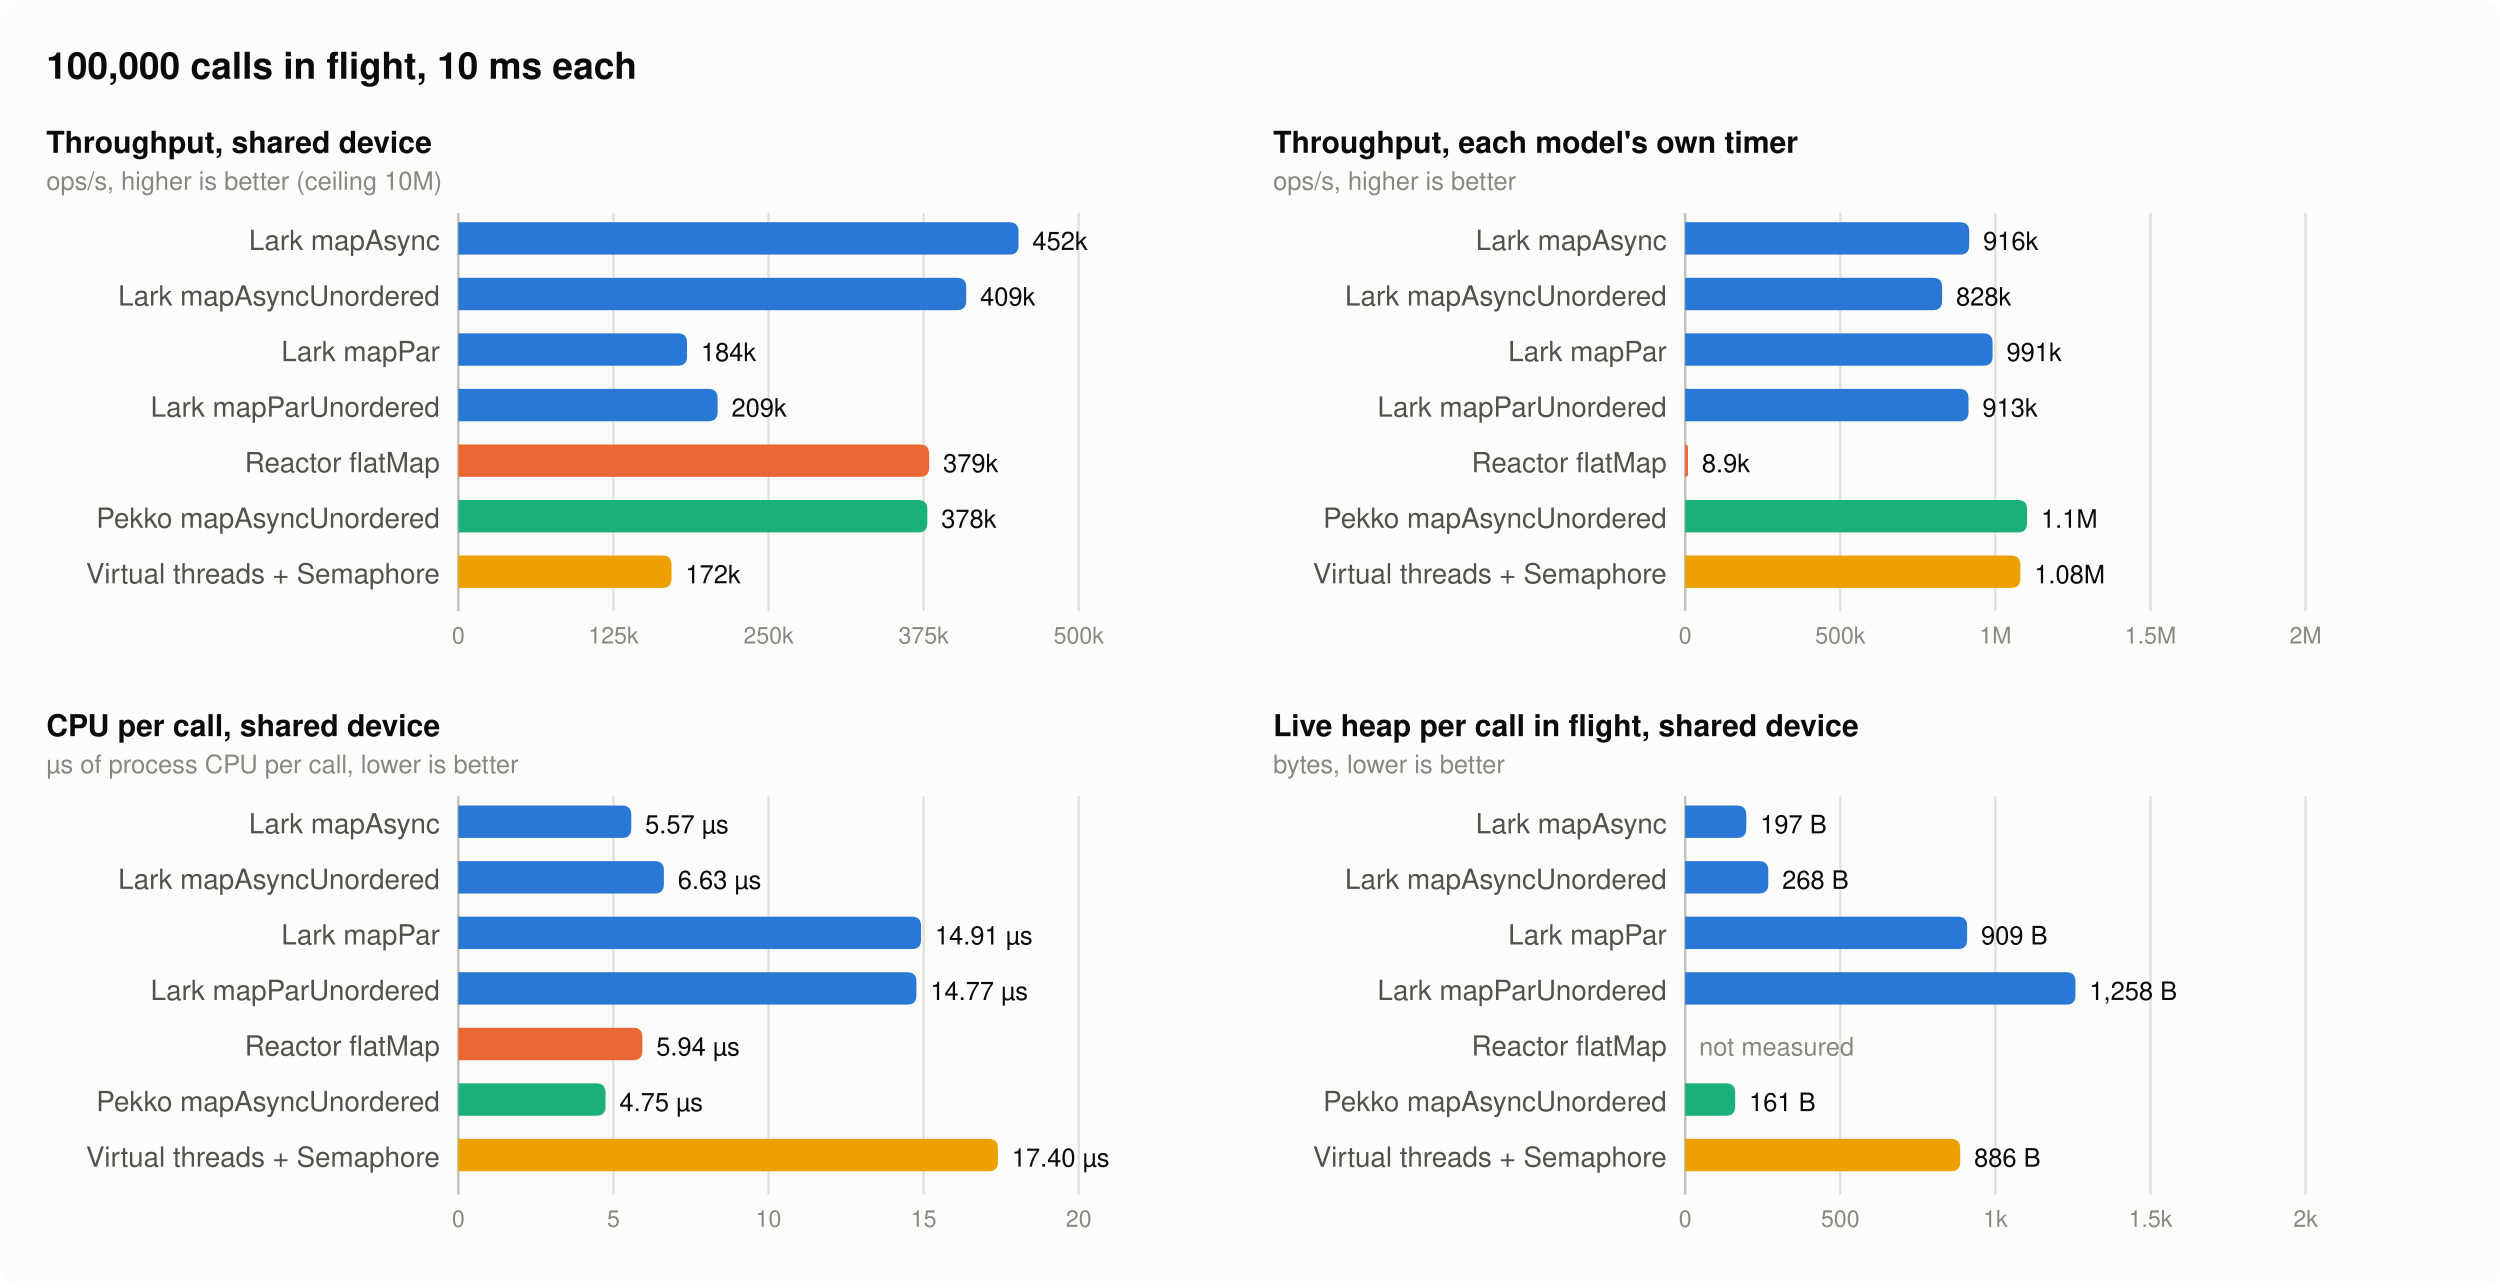
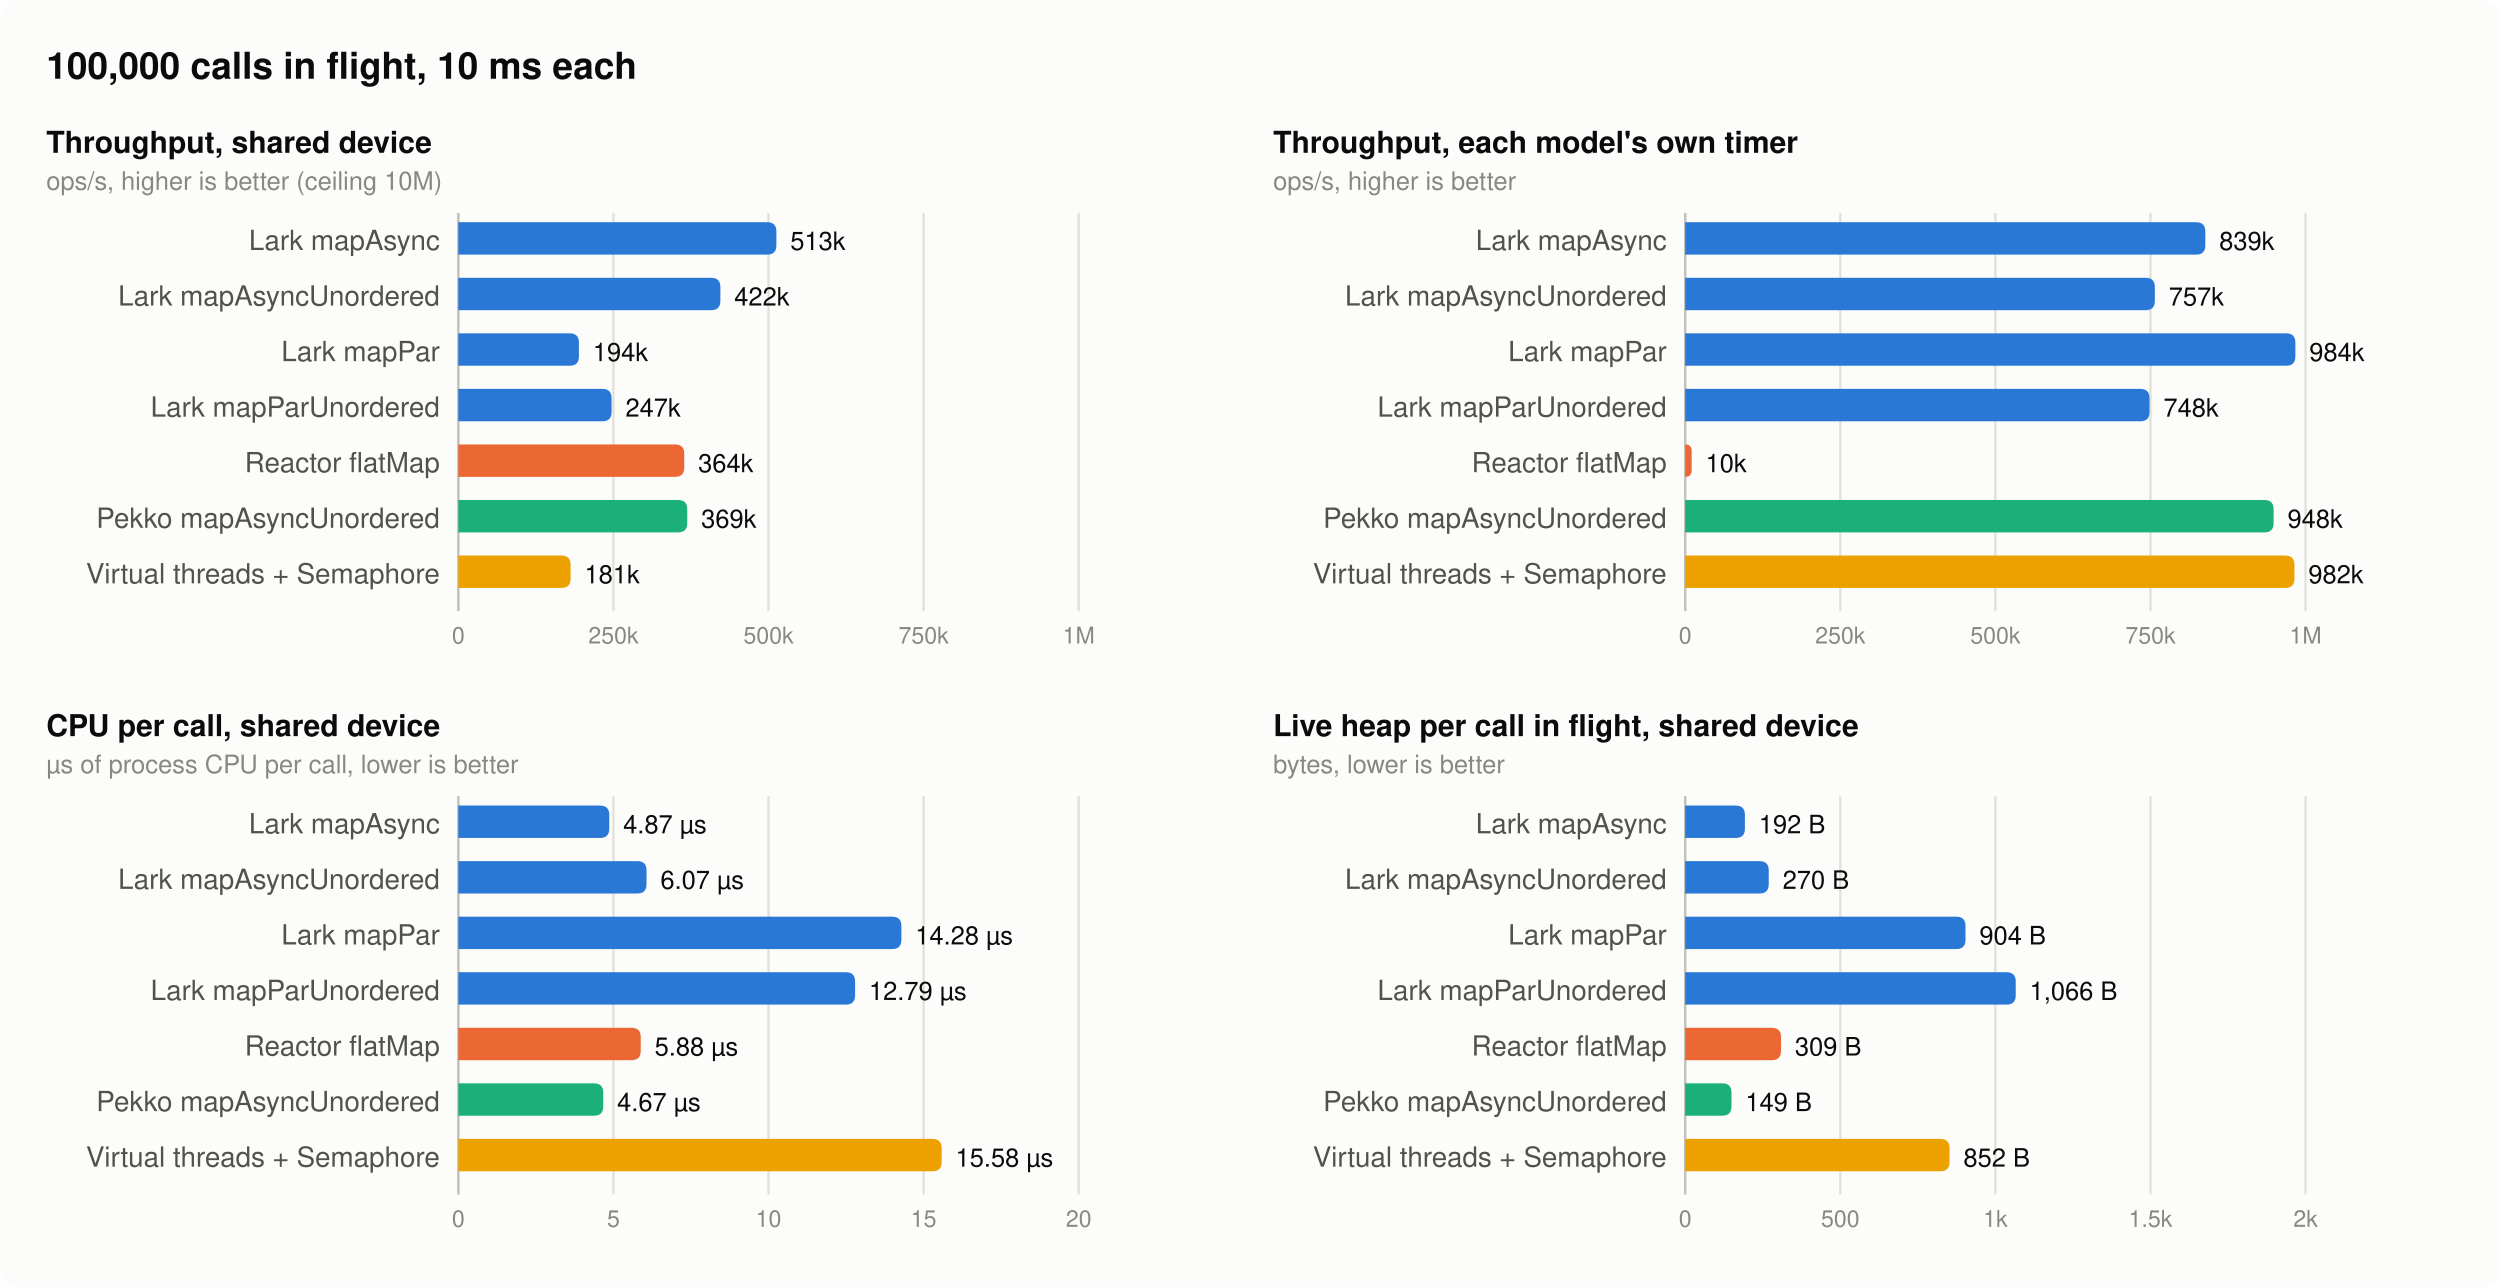
<svg xmlns="http://www.w3.org/2000/svg" width="1080" height="556" viewBox="0 0 1080 556" role="img" aria-labelledby="t d">
  <style>
text { font-family: -apple-system, BlinkMacSystemFont, "Segoe UI", Helvetica, Arial, sans-serif; }
.bg { fill: #fcfcfb; } .t1 { fill: #0b0b0b; } .t2 { fill: #52514e; } .mu { fill: #898781; }
.grid { stroke: #e1e0d9; stroke-width: 1; } .axis { stroke: #c3c2b7; stroke-width: 1; }
.lark { fill: #2a78d6; } .reactor { fill: #eb6834; } .pekko { fill: #1baf7a; } .vt { fill: #eda100; } .alt { fill: #e87ba4; }
.lark-s { stroke: #2a78d6; } .reactor-s { stroke: #eb6834; } .pekko-s { stroke: #1baf7a; } .vt-s { stroke: #eda100; } .alt-s { stroke: #e87ba4; }
.ring { stroke: #fcfcfb; stroke-width: 2; }
@media (prefers-color-scheme: dark) {
  .bg { fill: #1a1a19; } .t1 { fill: #f0efec; } .t2 { fill: #c3c2b7; } .mu { fill: #898781; }
  .grid { stroke: #2c2c2a; } .axis { stroke: #383835; }
  .lark { fill: #3987e5; } .reactor { fill: #d95926; } .pekko { fill: #199e70; } .vt { fill: #c98500; } .alt { fill: #d55181; }
  .lark-s { stroke: #3987e5; } .reactor-s { stroke: #d95926; } .pekko-s { stroke: #199e70; } .vt-s { stroke: #c98500; } .alt-s { stroke: #d55181; }
  .ring { stroke: #1a1a19; }
}
</style>
  <rect class="bg" width="1080" height="556" rx="8" />
  <text x="20.0" y="34.0" class="t1" font-size="16" text-anchor="start" font-weight="600">100,000 calls in flight, 10 ms each</text>
  <text x="20.0" y="66.0" class="t1" font-size="13" text-anchor="start" font-weight="600">Throughput, shared device</text>
  <text x="20.0" y="82.0" class="mu" font-size="11" text-anchor="start" font-weight="normal">ops/s, higher is better (ceiling 10M)</text>
  <line class="grid" x1="198.0" y1="92" x2="198.0" y2="264" />
  <text x="198.0" y="278.0" class="mu" font-size="10" text-anchor="middle" font-weight="normal">0</text>
  <line class="grid" x1="265.0" y1="92" x2="265.0" y2="264" />
-   <text x="265.0" y="278.0" class="mu" font-size="10" text-anchor="middle" font-weight="normal">125k</text>
+   <text x="265.0" y="278.0" class="mu" font-size="10" text-anchor="middle" font-weight="normal">250k</text>
  <line class="grid" x1="332.0" y1="92" x2="332.0" y2="264" />
-   <text x="332.0" y="278.0" class="mu" font-size="10" text-anchor="middle" font-weight="normal">250k</text>
+   <text x="332.0" y="278.0" class="mu" font-size="10" text-anchor="middle" font-weight="normal">500k</text>
  <line class="grid" x1="399.0" y1="92" x2="399.0" y2="264" />
-   <text x="399.0" y="278.0" class="mu" font-size="10" text-anchor="middle" font-weight="normal">375k</text>
+   <text x="399.0" y="278.0" class="mu" font-size="10" text-anchor="middle" font-weight="normal">750k</text>
  <line class="grid" x1="466.0" y1="92" x2="466.0" y2="264" />
-   <text x="466.0" y="278.0" class="mu" font-size="10" text-anchor="middle" font-weight="normal">500k</text>
+   <text x="466.0" y="278.0" class="mu" font-size="10" text-anchor="middle" font-weight="normal">1M</text>
  <line class="axis" x1="198" y1="92" x2="198" y2="264" />
  <text x="190.0" y="108.0" class="t2" font-size="12" text-anchor="end" font-weight="normal">Lark mapAsync</text>
-   <path class="lark" d="M198.0,96.0 H436.0 Q440.0,96.0 440.0,100.0 V106.0 Q440.0,110.0 436.0,110.0 H198.0 Z" />
-   <text x="446.0" y="108.0" class="t1" font-size="11" text-anchor="start" font-weight="normal">452k</text>
+   <path class="lark" d="M198.0,96.0 H331.4 Q335.4,96.0 335.4,100.0 V106.0 Q335.4,110.0 331.4,110.0 H198.0 Z" />
+   <text x="341.4" y="108.0" class="t1" font-size="11" text-anchor="start" font-weight="normal">513k</text>
  <text x="190.0" y="132.0" class="t2" font-size="12" text-anchor="end" font-weight="normal">Lark mapAsyncUnordered</text>
-   <path class="lark" d="M198.0,120.0 H413.4 Q417.4,120.0 417.4,124.0 V130.0 Q417.4,134.0 413.4,134.0 H198.0 Z" />
-   <text x="423.4" y="132.0" class="t1" font-size="11" text-anchor="start" font-weight="normal">409k</text>
+   <path class="lark" d="M198.0,120.0 H307.2 Q311.2,120.0 311.2,124.0 V130.0 Q311.2,134.0 307.2,134.0 H198.0 Z" />
+   <text x="317.2" y="132.0" class="t1" font-size="11" text-anchor="start" font-weight="normal">422k</text>
  <text x="190.0" y="156.0" class="t2" font-size="12" text-anchor="end" font-weight="normal">Lark mapPar</text>
-   <path class="lark" d="M198.0,144.0 H292.8 Q296.8,144.0 296.8,148.0 V154.0 Q296.8,158.0 292.8,158.0 H198.0 Z" />
-   <text x="302.8" y="156.0" class="t1" font-size="11" text-anchor="start" font-weight="normal">184k</text>
+   <path class="lark" d="M198.0,144.0 H246.1 Q250.1,144.0 250.1,148.0 V154.0 Q250.1,158.0 246.1,158.0 H198.0 Z" />
+   <text x="256.1" y="156.0" class="t1" font-size="11" text-anchor="start" font-weight="normal">194k</text>
  <text x="190.0" y="180.0" class="t2" font-size="12" text-anchor="end" font-weight="normal">Lark mapParUnordered</text>
-   <path class="lark" d="M198.0,168.0 H306.0 Q310.0,168.0 310.0,172.0 V178.0 Q310.0,182.0 306.0,182.0 H198.0 Z" />
-   <text x="316.0" y="180.0" class="t1" font-size="11" text-anchor="start" font-weight="normal">209k</text>
+   <path class="lark" d="M198.0,168.0 H260.2 Q264.2,168.0 264.2,172.0 V178.0 Q264.2,182.0 260.2,182.0 H198.0 Z" />
+   <text x="270.2" y="180.0" class="t1" font-size="11" text-anchor="start" font-weight="normal">247k</text>
  <text x="190.0" y="204.0" class="t2" font-size="12" text-anchor="end" font-weight="normal">Reactor flatMap</text>
-   <path class="reactor" d="M198.0,192.0 H397.4 Q401.4,192.0 401.4,196.0 V202.0 Q401.4,206.0 397.4,206.0 H198.0 Z" />
-   <text x="407.4" y="204.0" class="t1" font-size="11" text-anchor="start" font-weight="normal">379k</text>
+   <path class="reactor" d="M198.0,192.0 H291.6 Q295.6,192.0 295.6,196.0 V202.0 Q295.6,206.0 291.6,206.0 H198.0 Z" />
+   <text x="301.6" y="204.0" class="t1" font-size="11" text-anchor="start" font-weight="normal">364k</text>
  <text x="190.0" y="228.0" class="t2" font-size="12" text-anchor="end" font-weight="normal">Pekko mapAsyncUnordered</text>
-   <path class="pekko" d="M198.0,216.0 H396.6 Q400.6,216.0 400.6,220.0 V226.0 Q400.6,230.0 396.6,230.0 H198.0 Z" />
-   <text x="406.6" y="228.0" class="t1" font-size="11" text-anchor="start" font-weight="normal">378k</text>
+   <path class="pekko" d="M198.0,216.0 H292.9 Q296.9,216.0 296.9,220.0 V226.0 Q296.9,230.0 292.9,230.0 H198.0 Z" />
+   <text x="302.9" y="228.0" class="t1" font-size="11" text-anchor="start" font-weight="normal">369k</text>
  <text x="190.0" y="252.0" class="t2" font-size="12" text-anchor="end" font-weight="normal">Virtual threads + Semaphore</text>
-   <path class="vt" d="M198.0,240.0 H286.1 Q290.1,240.0 290.1,244.0 V250.0 Q290.1,254.0 286.1,254.0 H198.0 Z" />
-   <text x="296.1" y="252.0" class="t1" font-size="11" text-anchor="start" font-weight="normal">172k</text>
+   <path class="vt" d="M198.0,240.0 H242.5 Q246.5,240.0 246.5,244.0 V250.0 Q246.5,254.0 242.5,254.0 H198.0 Z" />
+   <text x="252.5" y="252.0" class="t1" font-size="11" text-anchor="start" font-weight="normal">181k</text>
  <text x="550.0" y="66.0" class="t1" font-size="13" text-anchor="start" font-weight="600">Throughput, each model's own timer</text>
  <text x="550.0" y="82.0" class="mu" font-size="11" text-anchor="start" font-weight="normal">ops/s, higher is better</text>
  <line class="grid" x1="728.0" y1="92" x2="728.0" y2="264" />
  <text x="728.0" y="278.0" class="mu" font-size="10" text-anchor="middle" font-weight="normal">0</text>
  <line class="grid" x1="795.0" y1="92" x2="795.0" y2="264" />
-   <text x="795.0" y="278.0" class="mu" font-size="10" text-anchor="middle" font-weight="normal">500k</text>
+   <text x="795.0" y="278.0" class="mu" font-size="10" text-anchor="middle" font-weight="normal">250k</text>
  <line class="grid" x1="862.0" y1="92" x2="862.0" y2="264" />
-   <text x="862.0" y="278.0" class="mu" font-size="10" text-anchor="middle" font-weight="normal">1M</text>
+   <text x="862.0" y="278.0" class="mu" font-size="10" text-anchor="middle" font-weight="normal">500k</text>
  <line class="grid" x1="929.0" y1="92" x2="929.0" y2="264" />
-   <text x="929.0" y="278.0" class="mu" font-size="10" text-anchor="middle" font-weight="normal">1.5M</text>
+   <text x="929.0" y="278.0" class="mu" font-size="10" text-anchor="middle" font-weight="normal">750k</text>
  <line class="grid" x1="996.0" y1="92" x2="996.0" y2="264" />
-   <text x="996.0" y="278.0" class="mu" font-size="10" text-anchor="middle" font-weight="normal">2M</text>
+   <text x="996.0" y="278.0" class="mu" font-size="10" text-anchor="middle" font-weight="normal">1M</text>
  <line class="axis" x1="728" y1="92" x2="728" y2="264" />
  <text x="720.0" y="108.0" class="t2" font-size="12" text-anchor="end" font-weight="normal">Lark mapAsync</text>
-   <path class="lark" d="M728.0,96.0 H846.7 Q850.7,96.0 850.7,100.0 V106.0 Q850.7,110.0 846.7,110.0 H728.0 Z" />
-   <text x="856.7" y="108.0" class="t1" font-size="11" text-anchor="start" font-weight="normal">916k</text>
+   <path class="lark" d="M728.0,96.0 H948.7 Q952.7,96.0 952.7,100.0 V106.0 Q952.7,110.0 948.7,110.0 H728.0 Z" />
+   <text x="958.7" y="108.0" class="t1" font-size="11" text-anchor="start" font-weight="normal">839k</text>
  <text x="720.0" y="132.0" class="t2" font-size="12" text-anchor="end" font-weight="normal">Lark mapAsyncUnordered</text>
-   <path class="lark" d="M728.0,120.0 H835.0 Q839.0,120.0 839.0,124.0 V130.0 Q839.0,134.0 835.0,134.0 H728.0 Z" />
-   <text x="845.0" y="132.0" class="t1" font-size="11" text-anchor="start" font-weight="normal">828k</text>
+   <path class="lark" d="M728.0,120.0 H926.9 Q930.9,120.0 930.9,124.0 V130.0 Q930.9,134.0 926.9,134.0 H728.0 Z" />
+   <text x="936.9" y="132.0" class="t1" font-size="11" text-anchor="start" font-weight="normal">757k</text>
  <text x="720.0" y="156.0" class="t2" font-size="12" text-anchor="end" font-weight="normal">Lark mapPar</text>
-   <path class="lark" d="M728.0,144.0 H856.8 Q860.8,144.0 860.8,148.0 V154.0 Q860.8,158.0 856.8,158.0 H728.0 Z" />
-   <text x="866.8" y="156.0" class="t1" font-size="11" text-anchor="start" font-weight="normal">991k</text>
+   <path class="lark" d="M728.0,144.0 H987.6 Q991.6,144.0 991.6,148.0 V154.0 Q991.6,158.0 987.6,158.0 H728.0 Z" />
+   <text x="997.6" y="156.0" class="t1" font-size="11" text-anchor="start" font-weight="normal">984k</text>
  <text x="720.0" y="180.0" class="t2" font-size="12" text-anchor="end" font-weight="normal">Lark mapParUnordered</text>
-   <path class="lark" d="M728.0,168.0 H846.4 Q850.4,168.0 850.4,172.0 V178.0 Q850.4,182.0 846.4,182.0 H728.0 Z" />
-   <text x="856.4" y="180.0" class="t1" font-size="11" text-anchor="start" font-weight="normal">913k</text>
+   <path class="lark" d="M728.0,168.0 H924.6 Q928.6,168.0 928.6,172.0 V178.0 Q928.6,182.0 924.6,182.0 H728.0 Z" />
+   <text x="934.6" y="180.0" class="t1" font-size="11" text-anchor="start" font-weight="normal">748k</text>
  <text x="720.0" y="204.0" class="t2" font-size="12" text-anchor="end" font-weight="normal">Reactor flatMap</text>
-   <path class="reactor" d="M728.0,192.0 H728.0 Q729.2,192.0 729.2,193.2 V204.8 Q729.2,206.0 728.0,206.0 H728.0 Z" />
-   <text x="735.2" y="204.0" class="t1" font-size="11" text-anchor="start" font-weight="normal">8.9k</text>
+   <path class="reactor" d="M728.0,192.0 H728.0 Q730.8,192.0 730.8,194.8 V203.2 Q730.8,206.0 728.0,206.0 H728.0 Z" />
+   <text x="736.8" y="204.0" class="t1" font-size="11" text-anchor="start" font-weight="normal">10k</text>
  <text x="720.0" y="228.0" class="t2" font-size="12" text-anchor="end" font-weight="normal">Pekko mapAsyncUnordered</text>
-   <path class="pekko" d="M728.0,216.0 H871.7 Q875.7,216.0 875.7,220.0 V226.0 Q875.7,230.0 871.7,230.0 H728.0 Z" />
-   <text x="881.7" y="228.0" class="t1" font-size="11" text-anchor="start" font-weight="normal">1.1M</text>
+   <path class="pekko" d="M728.0,216.0 H978.2 Q982.2,216.0 982.2,220.0 V226.0 Q982.2,230.0 978.2,230.0 H728.0 Z" />
+   <text x="988.2" y="228.0" class="t1" font-size="11" text-anchor="start" font-weight="normal">948k</text>
  <text x="720.0" y="252.0" class="t2" font-size="12" text-anchor="end" font-weight="normal">Virtual threads + Semaphore</text>
-   <path class="vt" d="M728.0,240.0 H868.8 Q872.8,240.0 872.8,244.0 V250.0 Q872.8,254.0 868.8,254.0 H728.0 Z" />
-   <text x="878.8" y="252.0" class="t1" font-size="11" text-anchor="start" font-weight="normal">1.08M</text>
+   <path class="vt" d="M728.0,240.0 H987.2 Q991.2,240.0 991.2,244.0 V250.0 Q991.2,254.0 987.2,254.0 H728.0 Z" />
+   <text x="997.2" y="252.0" class="t1" font-size="11" text-anchor="start" font-weight="normal">982k</text>
  <text x="20.0" y="318.0" class="t1" font-size="13" text-anchor="start" font-weight="600">CPU per call, shared device</text>
  <text x="20.0" y="334.0" class="mu" font-size="11" text-anchor="start" font-weight="normal">µs of process CPU per call, lower is better</text>
  <line class="grid" x1="198.0" y1="344" x2="198.0" y2="516" />
  <text x="198.0" y="530.0" class="mu" font-size="10" text-anchor="middle" font-weight="normal">0</text>
  <line class="grid" x1="265.0" y1="344" x2="265.0" y2="516" />
  <text x="265.0" y="530.0" class="mu" font-size="10" text-anchor="middle" font-weight="normal">5</text>
  <line class="grid" x1="332.0" y1="344" x2="332.0" y2="516" />
  <text x="332.0" y="530.0" class="mu" font-size="10" text-anchor="middle" font-weight="normal">10</text>
  <line class="grid" x1="399.0" y1="344" x2="399.0" y2="516" />
  <text x="399.0" y="530.0" class="mu" font-size="10" text-anchor="middle" font-weight="normal">15</text>
  <line class="grid" x1="466.0" y1="344" x2="466.0" y2="516" />
  <text x="466.0" y="530.0" class="mu" font-size="10" text-anchor="middle" font-weight="normal">20</text>
  <line class="axis" x1="198" y1="344" x2="198" y2="516" />
  <text x="190.0" y="360.0" class="t2" font-size="12" text-anchor="end" font-weight="normal">Lark mapAsync</text>
-   <path class="lark" d="M198.0,348.0 H268.7 Q272.7,348.0 272.7,352.0 V358.0 Q272.7,362.0 268.7,362.0 H198.0 Z" />
-   <text x="278.7" y="360.0" class="t1" font-size="11" text-anchor="start" font-weight="normal">5.57 µs</text>
+   <path class="lark" d="M198.0,348.0 H259.2 Q263.2,348.0 263.2,352.0 V358.0 Q263.2,362.0 259.2,362.0 H198.0 Z" />
+   <text x="269.2" y="360.0" class="t1" font-size="11" text-anchor="start" font-weight="normal">4.87 µs</text>
  <text x="190.0" y="384.0" class="t2" font-size="12" text-anchor="end" font-weight="normal">Lark mapAsyncUnordered</text>
-   <path class="lark" d="M198.0,372.0 H282.8 Q286.8,372.0 286.8,376.0 V382.0 Q286.8,386.0 282.8,386.0 H198.0 Z" />
-   <text x="292.8" y="384.0" class="t1" font-size="11" text-anchor="start" font-weight="normal">6.63 µs</text>
+   <path class="lark" d="M198.0,372.0 H275.3 Q279.3,372.0 279.3,376.0 V382.0 Q279.3,386.0 275.3,386.0 H198.0 Z" />
+   <text x="285.3" y="384.0" class="t1" font-size="11" text-anchor="start" font-weight="normal">6.07 µs</text>
  <text x="190.0" y="408.0" class="t2" font-size="12" text-anchor="end" font-weight="normal">Lark mapPar</text>
-   <path class="lark" d="M198.0,396.0 H393.9 Q397.9,396.0 397.9,400.0 V406.0 Q397.9,410.0 393.9,410.0 H198.0 Z" />
-   <text x="403.9" y="408.0" class="t1" font-size="11" text-anchor="start" font-weight="normal">14.91 µs</text>
+   <path class="lark" d="M198.0,396.0 H385.4 Q389.4,396.0 389.4,400.0 V406.0 Q389.4,410.0 385.4,410.0 H198.0 Z" />
+   <text x="395.4" y="408.0" class="t1" font-size="11" text-anchor="start" font-weight="normal">14.28 µs</text>
  <text x="190.0" y="432.0" class="t2" font-size="12" text-anchor="end" font-weight="normal">Lark mapParUnordered</text>
-   <path class="lark" d="M198.0,420.0 H391.9 Q395.9,420.0 395.9,424.0 V430.0 Q395.9,434.0 391.9,434.0 H198.0 Z" />
-   <text x="401.9" y="432.0" class="t1" font-size="11" text-anchor="start" font-weight="normal">14.77 µs</text>
+   <path class="lark" d="M198.0,420.0 H365.4 Q369.4,420.0 369.4,424.0 V430.0 Q369.4,434.0 365.4,434.0 H198.0 Z" />
+   <text x="375.4" y="432.0" class="t1" font-size="11" text-anchor="start" font-weight="normal">12.79 µs</text>
  <text x="190.0" y="456.0" class="t2" font-size="12" text-anchor="end" font-weight="normal">Reactor flatMap</text>
-   <path class="reactor" d="M198.0,444.0 H273.5 Q277.5,444.0 277.5,448.0 V454.0 Q277.5,458.0 273.5,458.0 H198.0 Z" />
-   <text x="283.5" y="456.0" class="t1" font-size="11" text-anchor="start" font-weight="normal">5.94 µs</text>
+   <path class="reactor" d="M198.0,444.0 H272.8 Q276.8,444.0 276.8,448.0 V454.0 Q276.8,458.0 272.8,458.0 H198.0 Z" />
+   <text x="282.8" y="456.0" class="t1" font-size="11" text-anchor="start" font-weight="normal">5.88 µs</text>
  <text x="190.0" y="480.0" class="t2" font-size="12" text-anchor="end" font-weight="normal">Pekko mapAsyncUnordered</text>
-   <path class="pekko" d="M198.0,468.0 H257.6 Q261.6,468.0 261.6,472.0 V478.0 Q261.6,482.0 257.6,482.0 H198.0 Z" />
-   <text x="267.6" y="480.0" class="t1" font-size="11" text-anchor="start" font-weight="normal">4.75 µs</text>
+   <path class="pekko" d="M198.0,468.0 H256.6 Q260.6,468.0 260.6,472.0 V478.0 Q260.6,482.0 256.6,482.0 H198.0 Z" />
+   <text x="266.6" y="480.0" class="t1" font-size="11" text-anchor="start" font-weight="normal">4.67 µs</text>
  <text x="190.0" y="504.0" class="t2" font-size="12" text-anchor="end" font-weight="normal">Virtual threads + Semaphore</text>
-   <path class="vt" d="M198.0,492.0 H427.1 Q431.1,492.0 431.1,496.0 V502.0 Q431.1,506.0 427.1,506.0 H198.0 Z" />
-   <text x="437.1" y="504.0" class="t1" font-size="11" text-anchor="start" font-weight="normal">17.40 µs</text>
+   <path class="vt" d="M198.0,492.0 H402.8 Q406.8,492.0 406.8,496.0 V502.0 Q406.8,506.0 402.8,506.0 H198.0 Z" />
+   <text x="412.8" y="504.0" class="t1" font-size="11" text-anchor="start" font-weight="normal">15.58 µs</text>
  <text x="550.0" y="318.0" class="t1" font-size="13" text-anchor="start" font-weight="600">Live heap per call in flight, shared device</text>
  <text x="550.0" y="334.0" class="mu" font-size="11" text-anchor="start" font-weight="normal">bytes, lower is better</text>
  <line class="grid" x1="728.0" y1="344" x2="728.0" y2="516" />
  <text x="728.0" y="530.0" class="mu" font-size="10" text-anchor="middle" font-weight="normal">0</text>
  <line class="grid" x1="795.0" y1="344" x2="795.0" y2="516" />
  <text x="795.0" y="530.0" class="mu" font-size="10" text-anchor="middle" font-weight="normal">500</text>
  <line class="grid" x1="862.0" y1="344" x2="862.0" y2="516" />
  <text x="862.0" y="530.0" class="mu" font-size="10" text-anchor="middle" font-weight="normal">1k</text>
  <line class="grid" x1="929.0" y1="344" x2="929.0" y2="516" />
  <text x="929.0" y="530.0" class="mu" font-size="10" text-anchor="middle" font-weight="normal">1.5k</text>
  <line class="grid" x1="996.0" y1="344" x2="996.0" y2="516" />
  <text x="996.0" y="530.0" class="mu" font-size="10" text-anchor="middle" font-weight="normal">2k</text>
  <line class="axis" x1="728" y1="344" x2="728" y2="516" />
  <text x="720.0" y="360.0" class="t2" font-size="12" text-anchor="end" font-weight="normal">Lark mapAsync</text>
-   <path class="lark" d="M728.0,348.0 H750.4 Q754.4,348.0 754.4,352.0 V358.0 Q754.4,362.0 750.4,362.0 H728.0 Z" />
-   <text x="760.4" y="360.0" class="t1" font-size="11" text-anchor="start" font-weight="normal">197 B</text>
+   <path class="lark" d="M728.0,348.0 H749.8 Q753.8,348.0 753.8,352.0 V358.0 Q753.8,362.0 749.8,362.0 H728.0 Z" />
+   <text x="759.8" y="360.0" class="t1" font-size="11" text-anchor="start" font-weight="normal">192 B</text>
  <text x="720.0" y="384.0" class="t2" font-size="12" text-anchor="end" font-weight="normal">Lark mapAsyncUnordered</text>
-   <path class="lark" d="M728.0,372.0 H759.9 Q763.9,372.0 763.9,376.0 V382.0 Q763.9,386.0 759.9,386.0 H728.0 Z" />
-   <text x="769.9" y="384.0" class="t1" font-size="11" text-anchor="start" font-weight="normal">268 B</text>
+   <path class="lark" d="M728.0,372.0 H760.1 Q764.1,372.0 764.1,376.0 V382.0 Q764.1,386.0 760.1,386.0 H728.0 Z" />
+   <text x="770.1" y="384.0" class="t1" font-size="11" text-anchor="start" font-weight="normal">270 B</text>
  <text x="720.0" y="408.0" class="t2" font-size="12" text-anchor="end" font-weight="normal">Lark mapPar</text>
-   <path class="lark" d="M728.0,396.0 H845.8 Q849.8,396.0 849.8,400.0 V406.0 Q849.8,410.0 845.8,410.0 H728.0 Z" />
-   <text x="855.8" y="408.0" class="t1" font-size="11" text-anchor="start" font-weight="normal">909 B</text>
+   <path class="lark" d="M728.0,396.0 H845.1 Q849.1,396.0 849.1,400.0 V406.0 Q849.1,410.0 845.1,410.0 H728.0 Z" />
+   <text x="855.1" y="408.0" class="t1" font-size="11" text-anchor="start" font-weight="normal">904 B</text>
  <text x="720.0" y="432.0" class="t2" font-size="12" text-anchor="end" font-weight="normal">Lark mapParUnordered</text>
-   <path class="lark" d="M728.0,420.0 H892.6 Q896.6,420.0 896.6,424.0 V430.0 Q896.6,434.0 892.6,434.0 H728.0 Z" />
-   <text x="902.6" y="432.0" class="t1" font-size="11" text-anchor="start" font-weight="normal">1,258 B</text>
+   <path class="lark" d="M728.0,420.0 H866.8 Q870.8,420.0 870.8,424.0 V430.0 Q870.8,434.0 866.8,434.0 H728.0 Z" />
+   <text x="876.8" y="432.0" class="t1" font-size="11" text-anchor="start" font-weight="normal">1,066 B</text>
  <text x="720.0" y="456.0" class="t2" font-size="12" text-anchor="end" font-weight="normal">Reactor flatMap</text>
-   <text x="734.0" y="456.0" class="mu" font-size="11" text-anchor="start" font-weight="normal">not measured</text>
+   <path class="reactor" d="M728.0,444.0 H765.4 Q769.4,444.0 769.4,448.0 V454.0 Q769.4,458.0 765.4,458.0 H728.0 Z" />
+   <text x="775.4" y="456.0" class="t1" font-size="11" text-anchor="start" font-weight="normal">309 B</text>
  <text x="720.0" y="480.0" class="t2" font-size="12" text-anchor="end" font-weight="normal">Pekko mapAsyncUnordered</text>
-   <path class="pekko" d="M728.0,468.0 H745.6 Q749.6,468.0 749.6,472.0 V478.0 Q749.6,482.0 745.6,482.0 H728.0 Z" />
-   <text x="755.6" y="480.0" class="t1" font-size="11" text-anchor="start" font-weight="normal">161 B</text>
+   <path class="pekko" d="M728.0,468.0 H744.0 Q748.0,468.0 748.0,472.0 V478.0 Q748.0,482.0 744.0,482.0 H728.0 Z" />
+   <text x="754.0" y="480.0" class="t1" font-size="11" text-anchor="start" font-weight="normal">149 B</text>
  <text x="720.0" y="504.0" class="t2" font-size="12" text-anchor="end" font-weight="normal">Virtual threads + Semaphore</text>
-   <path class="vt" d="M728.0,492.0 H842.8 Q846.8,492.0 846.8,496.0 V502.0 Q846.8,506.0 842.8,506.0 H728.0 Z" />
-   <text x="852.8" y="504.0" class="t1" font-size="11" text-anchor="start" font-weight="normal">886 B</text>
+   <path class="vt" d="M728.0,492.0 H838.2 Q842.2,492.0 842.2,496.0 V502.0 Q842.2,506.0 838.2,506.0 H728.0 Z" />
+   <text x="848.2" y="504.0" class="t1" font-size="11" text-anchor="start" font-weight="normal">852 B</text>
</svg>
